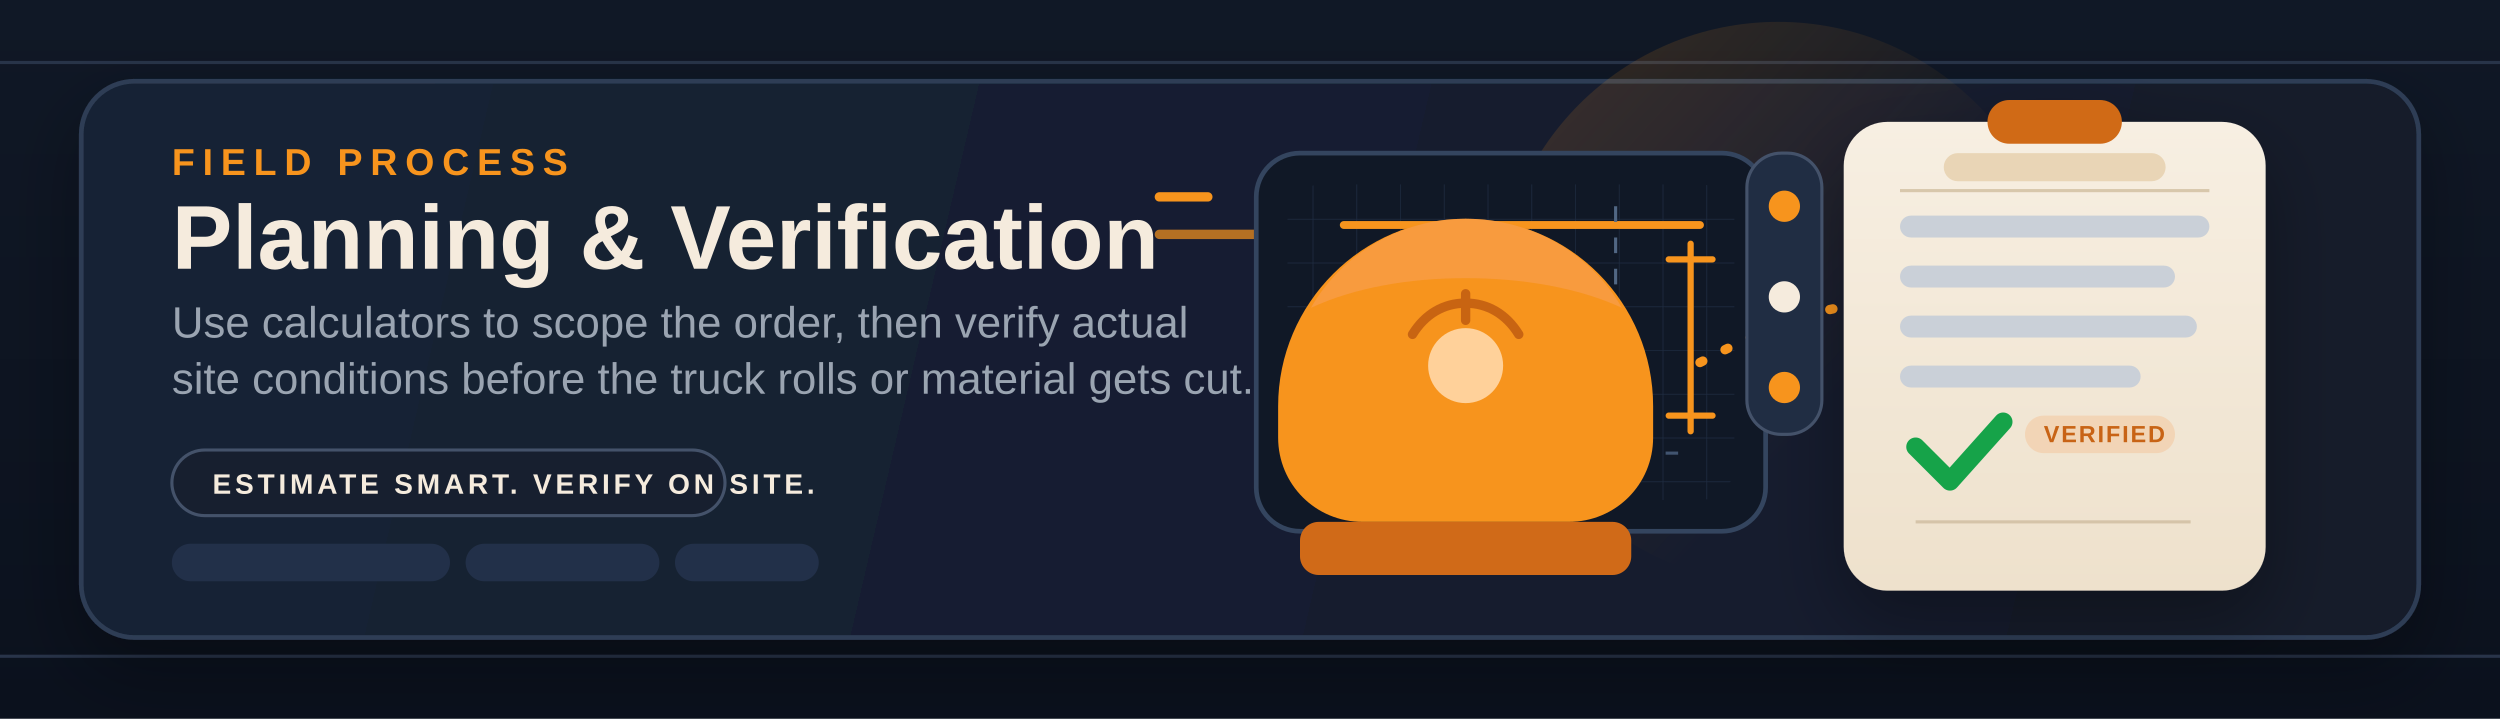
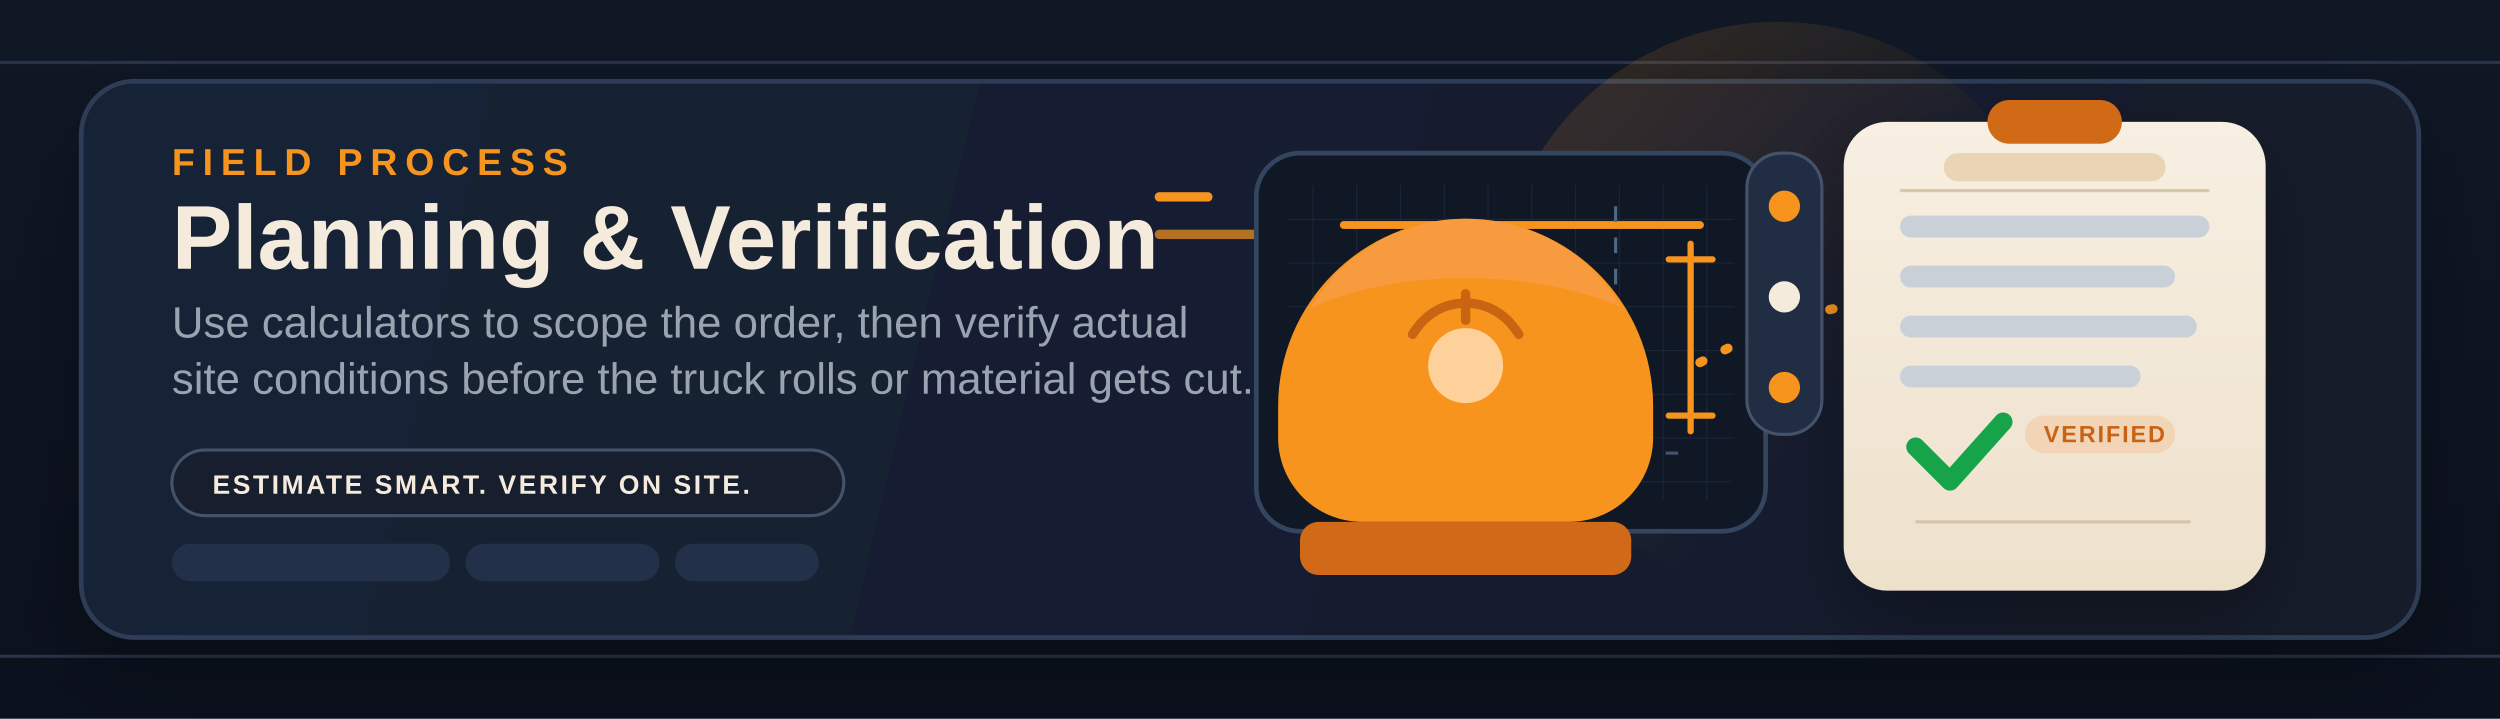
<svg xmlns="http://www.w3.org/2000/svg" width="1600" height="460" viewBox="0 0 1600 460" fill="none" role="img" aria-label="Planning and verification banner with hard hat, blueprint, and checklist">
  <defs>
    <linearGradient id="safety-bg" x1="800" y1="0" x2="800" y2="460" gradientUnits="userSpaceOnUse">
      <stop stop-color="#101826" />
      <stop offset="1" stop-color="#0B111D" />
    </linearGradient>
    <linearGradient id="panel-glow" x1="88" y1="64" x2="1512" y2="396" gradientUnits="userSpaceOnUse">
      <stop stop-color="#162235" />
      <stop offset="1" stop-color="#121B2B" />
    </linearGradient>
    <linearGradient id="orange-wash" x1="826" y1="86" x2="1098" y2="338" gradientUnits="userSpaceOnUse">
      <stop stop-color="#F7941D" stop-opacity="0.2" />
      <stop offset="1" stop-color="#F7941D" stop-opacity="0" />
    </linearGradient>
    <linearGradient id="sheet-fill" x1="1315" y1="78" x2="1315" y2="378" gradientUnits="userSpaceOnUse">
      <stop stop-color="#F7EFE2" />
      <stop offset="1" stop-color="#EEE1CC" />
    </linearGradient>
    <filter id="soft-shadow" x="-40" y="-40" width="1680" height="540" filterUnits="userSpaceOnUse" color-interpolation-filters="sRGB">
      <feDropShadow dx="0" dy="20" stdDeviation="24" flood-color="#02060E" flood-opacity="0.32" />
    </filter>
    <pattern id="grid" width="28" height="28" patternUnits="userSpaceOnUse">
      <path d="M28 0H0V28" stroke="#30425F" stroke-opacity="0.45" stroke-width="1" />
    </pattern>
  </defs>
  <rect width="1600" height="460" fill="url(#safety-bg)" />
  <path d="M0 40H1600" stroke="#283449" stroke-width="2" />
  <path d="M0 420H1600" stroke="#283449" stroke-width="2" />
  <g filter="url(#soft-shadow)">
    <rect x="52" y="52" width="1496" height="356" rx="34" fill="url(#panel-glow)" stroke="#2F3D54" stroke-width="3" />
  </g>
  <circle cx="1138" cy="194" r="180" fill="url(#orange-wash)" />
  <path d="M742 126H773" stroke="#F7941D" stroke-width="6" stroke-linecap="round" />
  <path d="M742 150H824" stroke="#F7941D" stroke-width="6" stroke-linecap="round" stroke-opacity="0.7" />
  <text x="110" y="112" fill="#F7941D" font-family="Arial, sans-serif" font-size="24" font-weight="700" letter-spacing="5">FIELD PROCESS</text>
  <text x="110" y="172" fill="#F5EBDD" font-family="Arial, sans-serif" font-size="58" font-weight="700">Planning &amp; Verification</text>
  <text x="110" y="216" fill="#9AA4B1" font-family="Arial, sans-serif" font-size="28">Use calculators to scope the order, then verify actual</text>
  <text x="110" y="252" fill="#9AA4B1" font-family="Arial, sans-serif" font-size="28">site conditions before the truck rolls or material gets cut.</text>
  <g>
-     <rect x="110" y="288" width="354" height="42" rx="21" fill="#171F2F" stroke="#44526A" stroke-width="2" />
-     <text x="136" y="316" fill="#F5EBDD" font-family="Arial, sans-serif" font-size="18" font-weight="700" letter-spacing="2.4">ESTIMATE SMART. VERIFY ON SITE.</text>
+     <rect x="110" y="288" width="430" height="42" rx="21" fill="#171F2F" stroke="#44526A" stroke-width="2" />
+     <text x="136" y="316" fill="#F5EBDD" font-family="Arial, sans-serif" font-size="17" font-weight="700" letter-spacing="1.6">ESTIMATE SMART. VERIFY ON SITE.</text>
  </g>
  <g>
    <rect x="110" y="348" width="178" height="24" rx="12" fill="#223049" />
    <rect x="298" y="348" width="124" height="24" rx="12" fill="#223049" />
    <rect x="432" y="348" width="92" height="24" rx="12" fill="#223049" />
  </g>
  <g>
    <rect x="804" y="98" width="326" height="242" rx="28" fill="#101826" stroke="#34455F" stroke-width="3" />
    <rect x="824" y="118" width="286" height="202" rx="22" fill="url(#grid)" />
    <path d="M850 290H1080" stroke="#415470" stroke-width="2" stroke-dasharray="8 10" />
    <path d="M860 144H1088" stroke="#F7941D" stroke-width="5" stroke-linecap="round" />
    <path d="M860 176H1018" stroke="#F9A15A" stroke-width="4" stroke-linecap="round" />
    <path d="M860 208H1042" stroke="#F9A15A" stroke-width="4" stroke-linecap="round" />
    <rect x="860" y="228" width="116" height="54" rx="10" fill="#172236" stroke="#3C506F" stroke-width="2" />
    <path d="M1034 132V278" stroke="#516784" stroke-width="2" stroke-dasharray="10 10" />
    <path d="M1082 156L1082 276" stroke="#F7941D" stroke-width="4" stroke-linecap="round" />
    <path d="M1068 166H1096" stroke="#F7941D" stroke-width="4" stroke-linecap="round" />
    <path d="M1068 266H1096" stroke="#F7941D" stroke-width="4" stroke-linecap="round" />
    <path d="M860 304H1018" stroke="#516784" stroke-width="4" stroke-linecap="round" />
    <path d="M886 250L924 250L924 210" stroke="#F7941D" stroke-width="6" stroke-linecap="round" stroke-linejoin="round" />
  </g>
  <g>
    <path d="M872 334C842 334 818 310 818 280V260C818 194 872 140 938 140C1005 140 1058 194 1058 260V280C1058 310 1034 334 1004 334H872Z" fill="#F7941D" />
    <path d="M938 140C980 140 1018 162 1038 197C1010 184 974 178 938 178C902 178 867 184 839 197C859 162 897 140 938 140Z" fill="#F9A15A" fill-opacity="0.55" />
    <rect x="832" y="334" width="212" height="34" rx="12" fill="#D06A18" />
    <circle cx="938" cy="234" r="24" fill="#FFD19A" />
    <path d="M938 188V205" stroke="#C86412" stroke-width="6" stroke-linecap="round" />
    <path d="M904 214C912 201 924 194 938 194C952 194 964 201 972 214" stroke="#C86412" stroke-width="6" stroke-linecap="round" />
  </g>
  <path d="M1088 232C1134 208 1160 198 1196 194" stroke="#F7941D" stroke-width="6" stroke-linecap="round" stroke-dasharray="2 16" />
  <g filter="url(#soft-shadow)">
    <rect x="1180" y="78" width="270" height="300" rx="28" fill="url(#sheet-fill)" />
    <rect x="1272" y="64" width="86" height="28" rx="14" fill="#D06A18" />
    <rect x="1244" y="98" width="142" height="18" rx="9" fill="#E9D5B6" />
    <rect x="1216" y="138" width="198" height="14" rx="7" fill="#CAD0D8" />
    <rect x="1216" y="170" width="176" height="14" rx="7" fill="#CAD0D8" />
    <rect x="1216" y="202" width="190" height="14" rx="7" fill="#CAD0D8" />
    <rect x="1216" y="234" width="154" height="14" rx="7" fill="#CAD0D8" />
    <path d="M1226 286L1248 308L1282 270" stroke="#16A34A" stroke-width="12" stroke-linecap="round" stroke-linejoin="round" />
    <rect x="1296" y="266" width="96" height="24" rx="12" fill="#F9A15A" fill-opacity="0.24" />
    <text x="1308" y="283" fill="#C86412" font-family="Arial, sans-serif" font-size="15" font-weight="700" letter-spacing="1.2">VERIFIED</text>
    <path d="M1226 334H1402" stroke="#D5C4A9" stroke-width="2" />
    <path d="M1216 122H1414" stroke="#D8C7AB" stroke-width="2" />
  </g>
  <g>
    <rect x="1118" y="98" width="48" height="180" rx="22" fill="#202D43" stroke="#44526A" stroke-width="2" />
    <circle cx="1142" cy="132" r="10" fill="#F7941D" />
    <circle cx="1142" cy="190" r="10" fill="#F5EBDD" />
    <circle cx="1142" cy="248" r="10" fill="#F7941D" />
  </g>
</svg>
